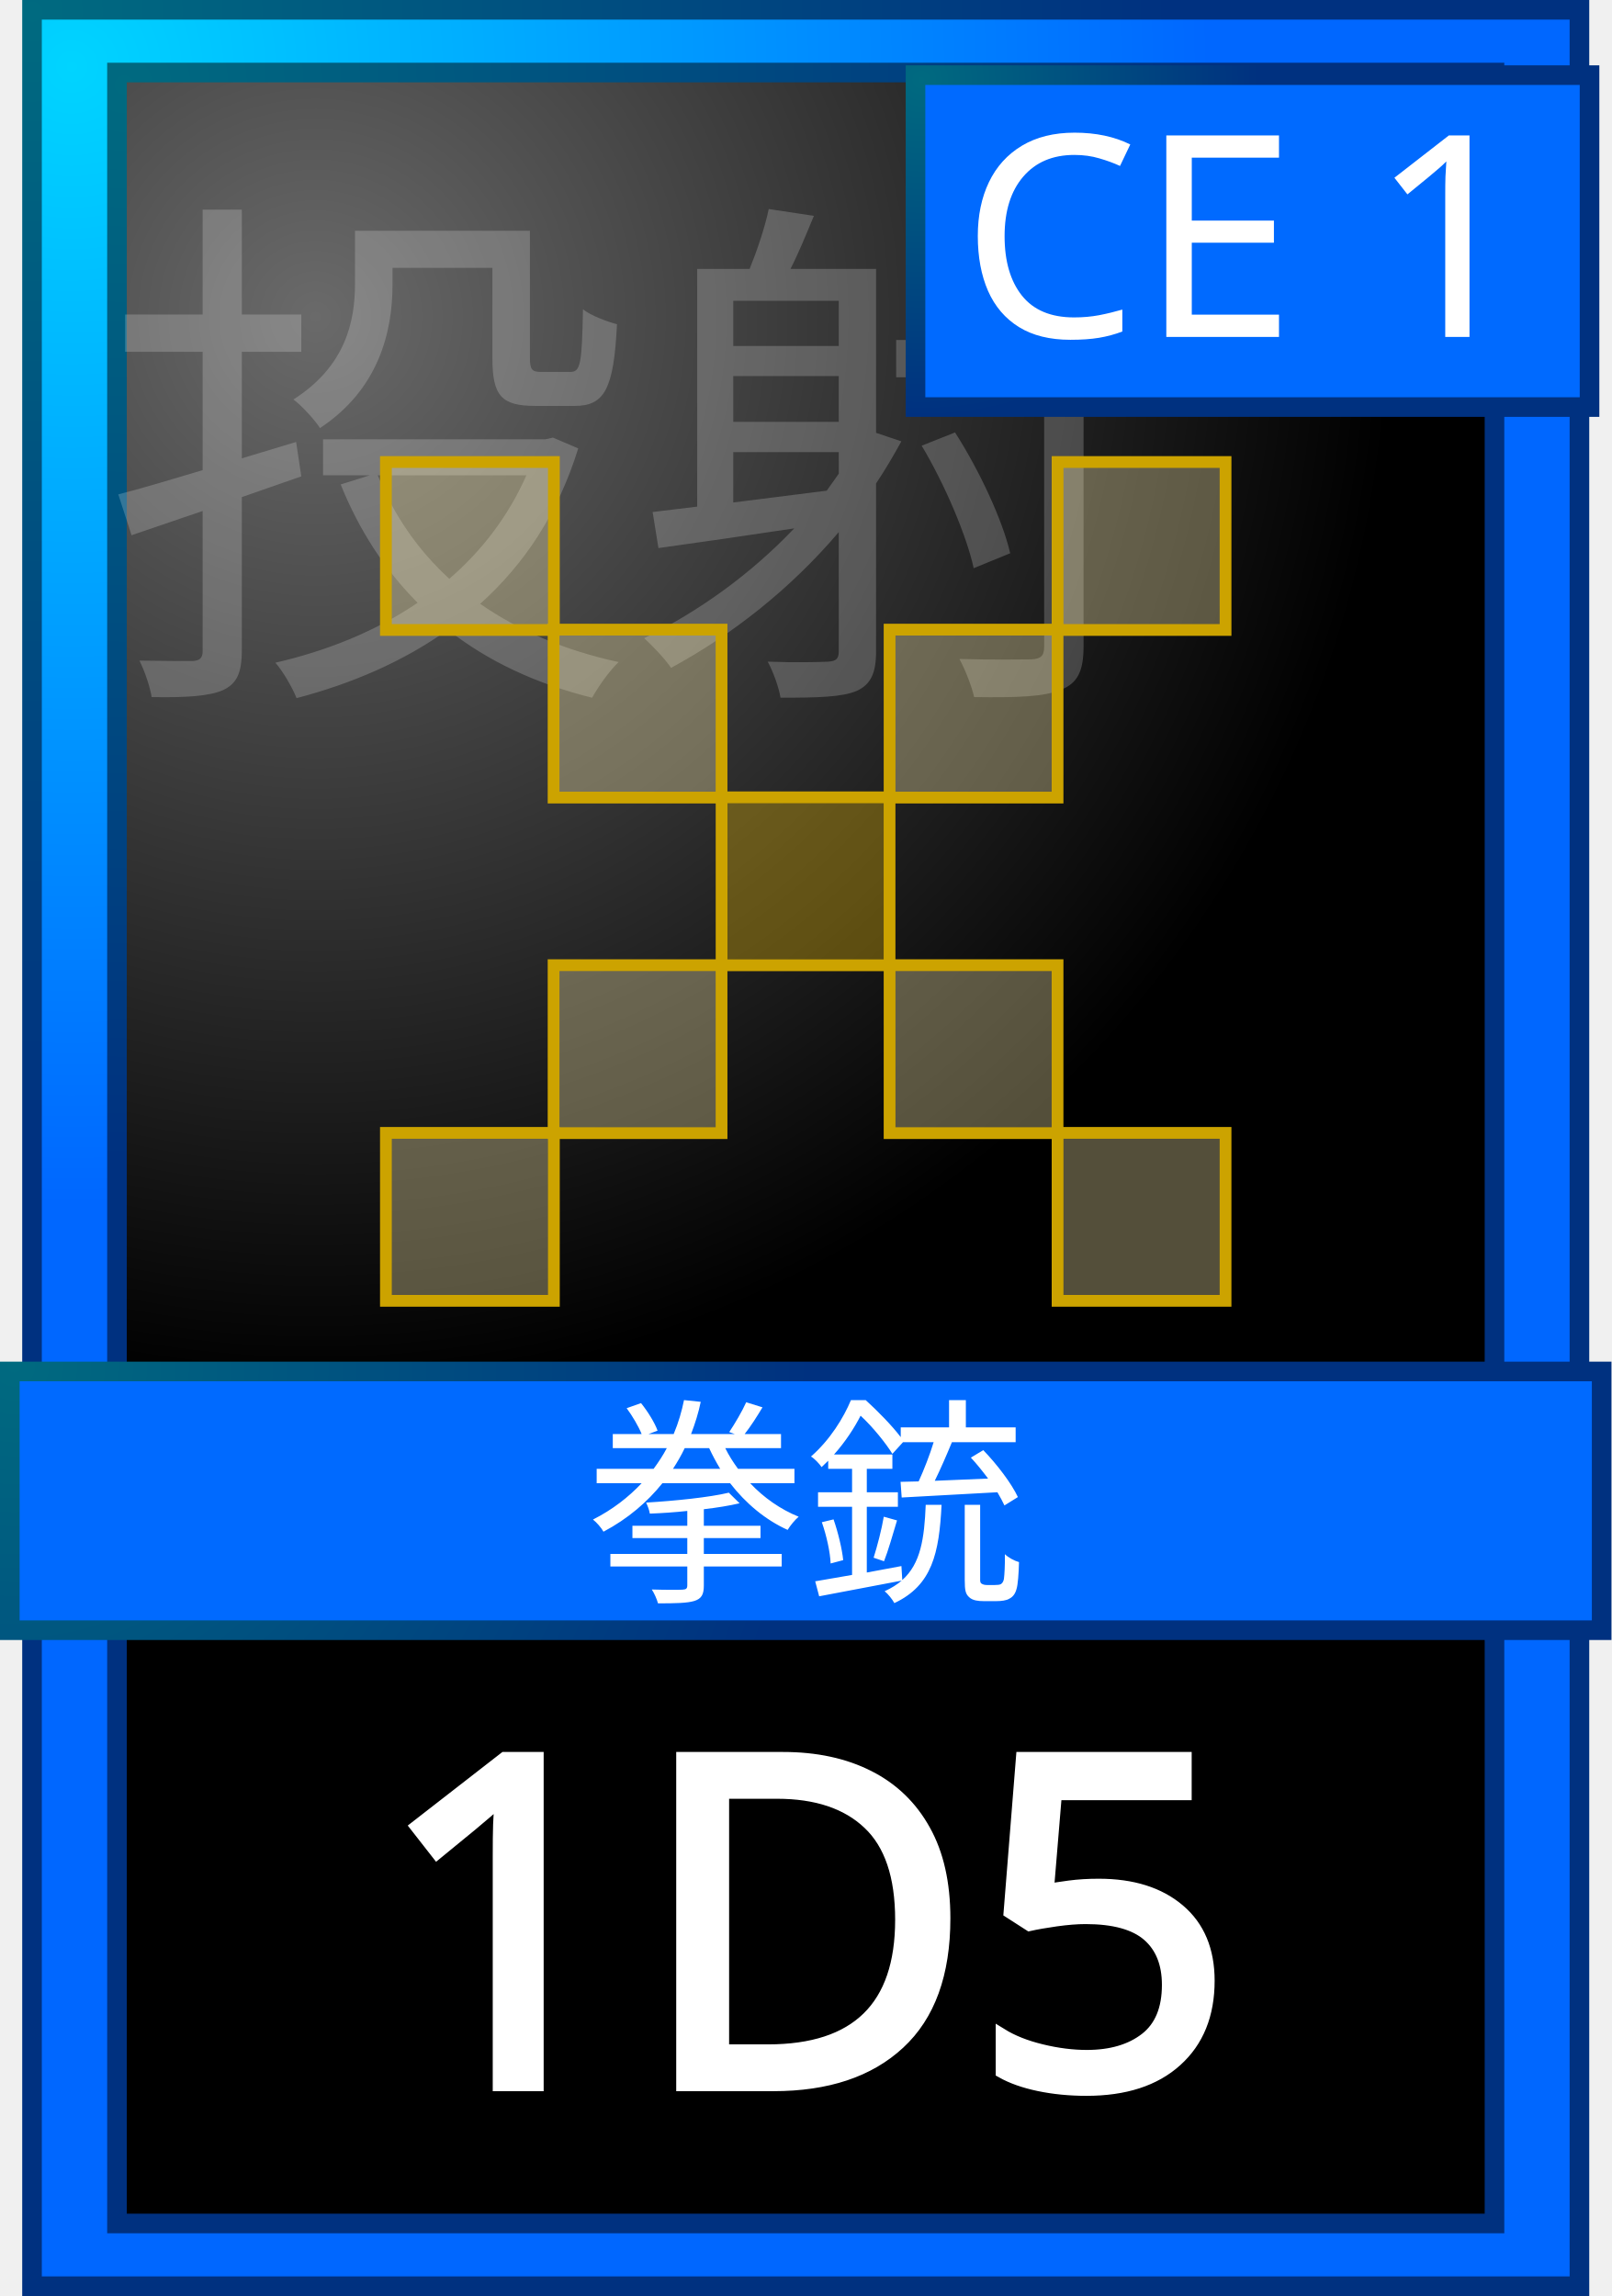
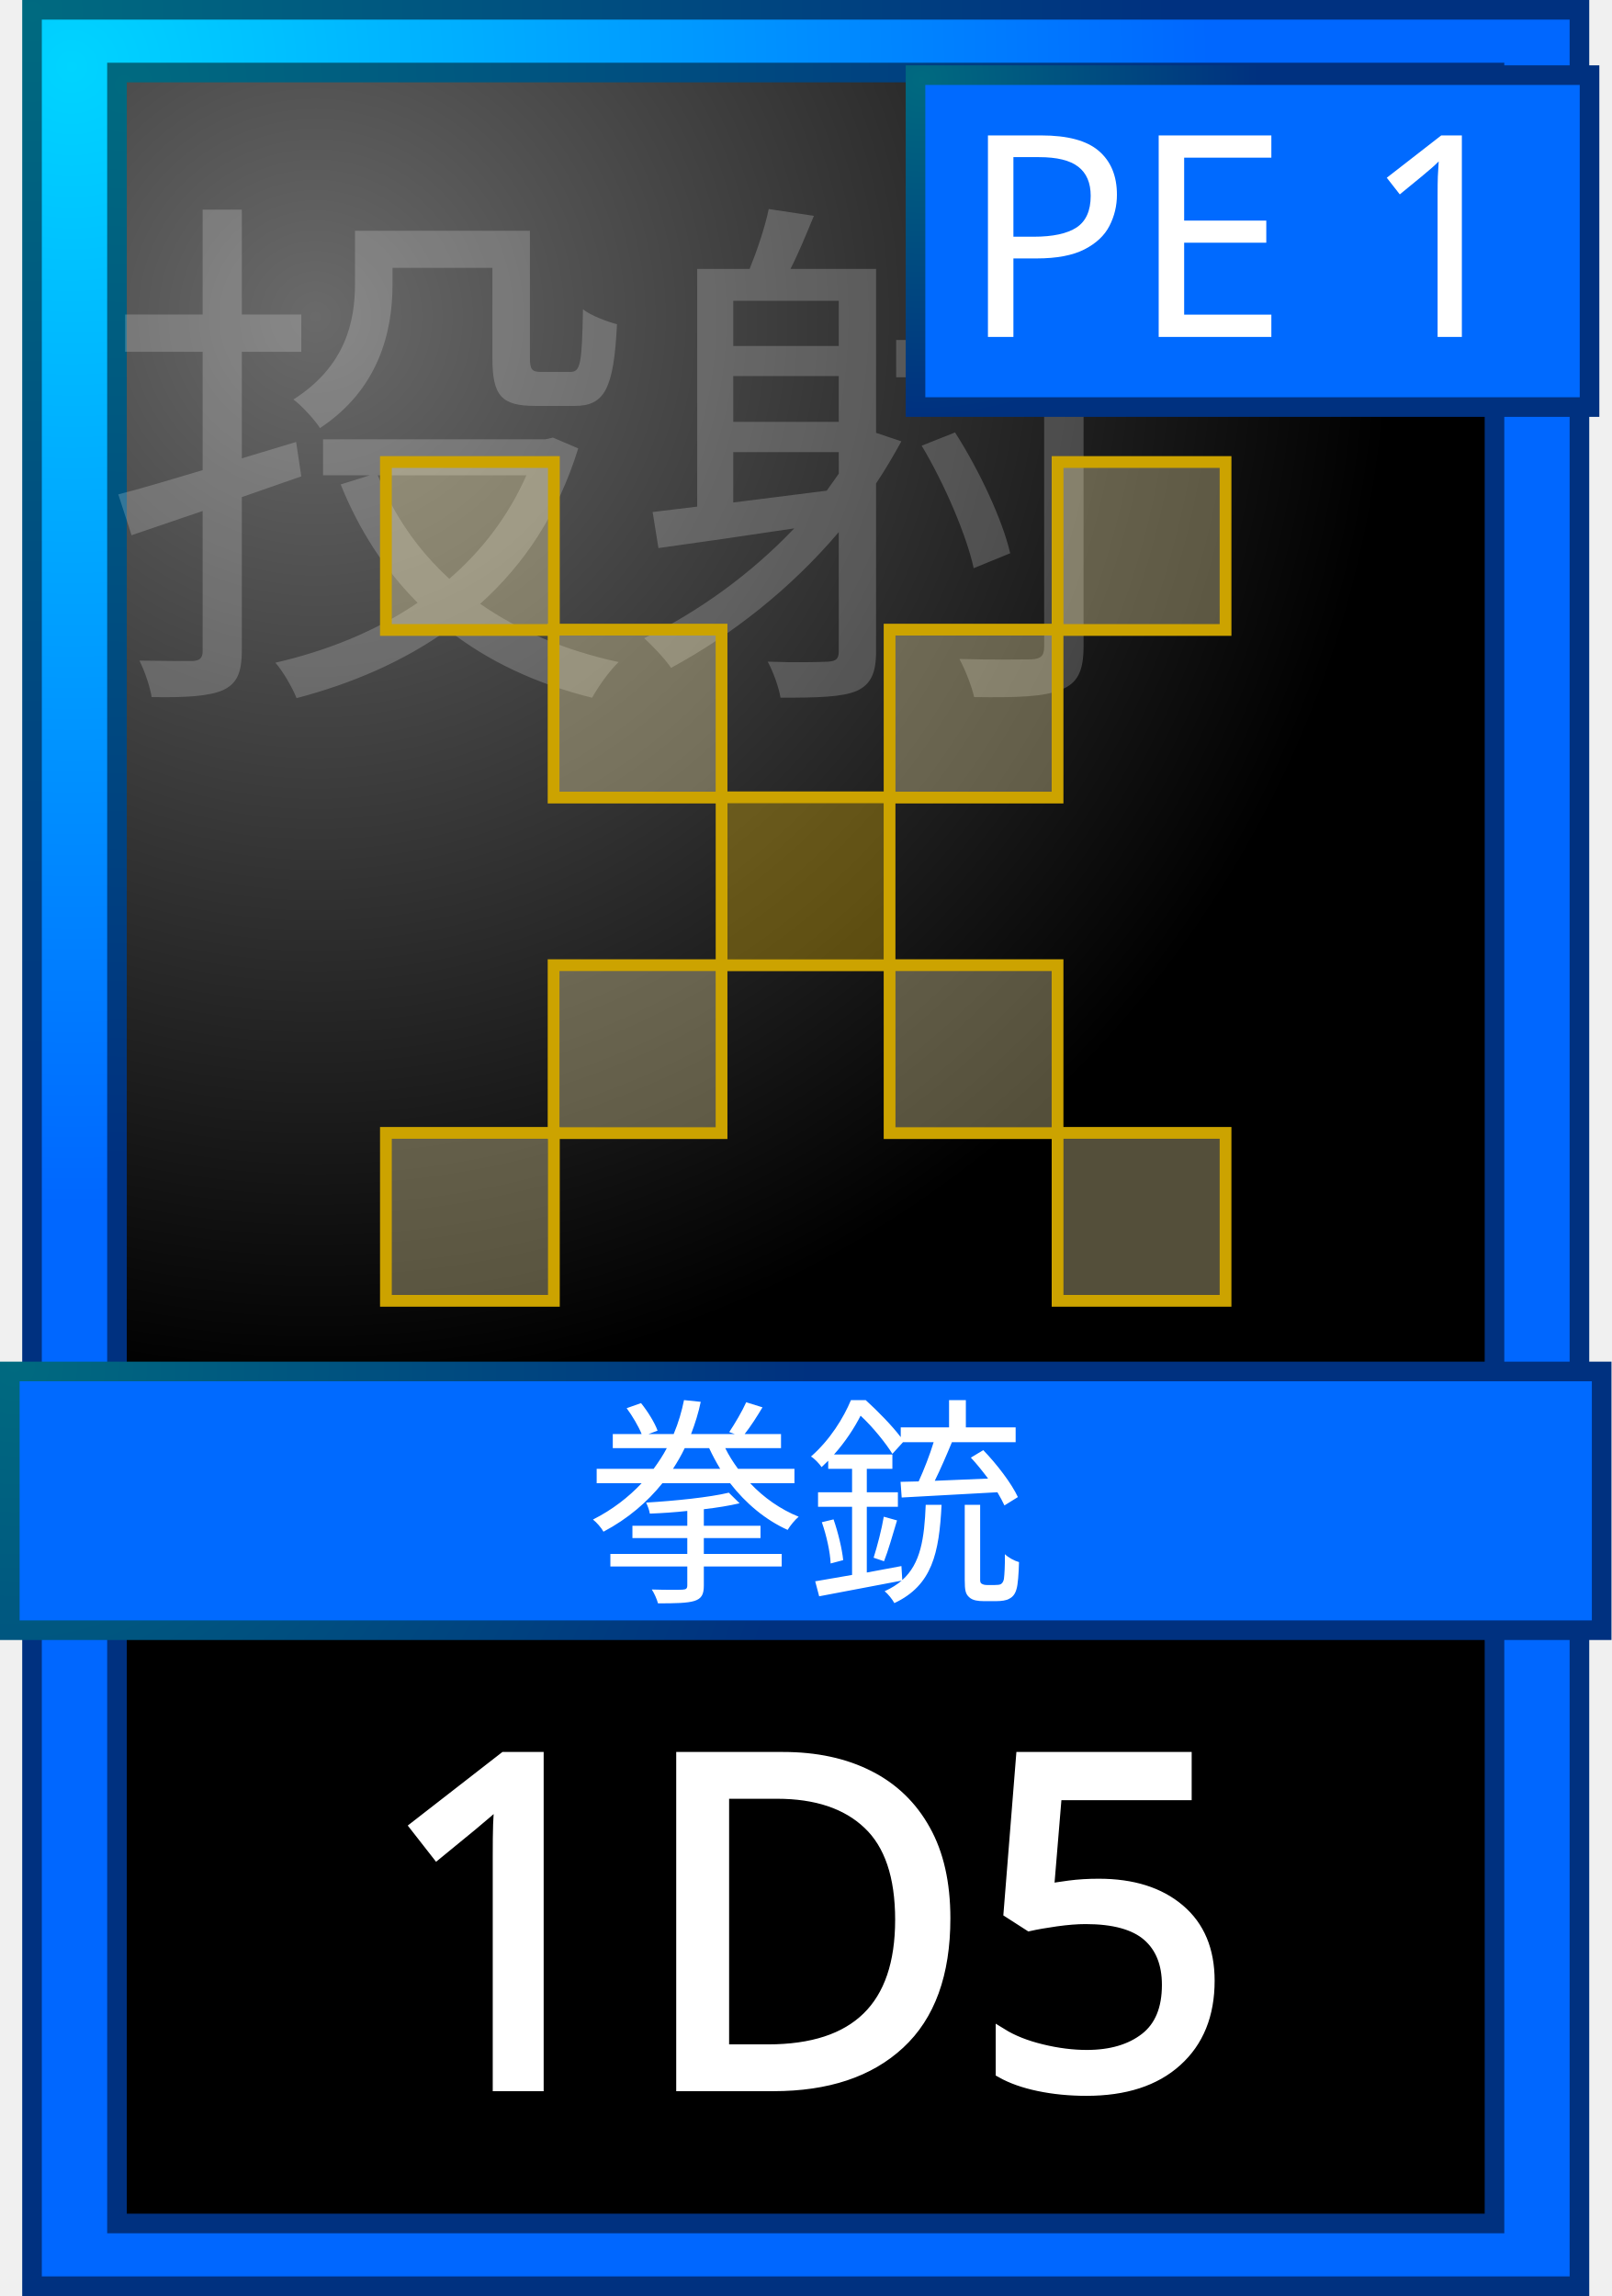
<svg xmlns="http://www.w3.org/2000/svg" version="1.1" width="205.5" height="292.833" viewBox="0,0,205.5,292.833">
  <defs>
    <radialGradient cx="146.417" cy="42.083" r="145.167" gradientUnits="userSpaceOnUse" id="color-1">
      <stop offset="0" stop-color="#00d4ff" />
      <stop offset="1" stop-color="#0067ff" />
    </radialGradient>
    <radialGradient cx="141.417" cy="35.083" r="145.167" gradientUnits="userSpaceOnUse" id="color-2">
      <stop offset="0" stop-color="#006a80" />
      <stop offset="1" stop-color="#003180" />
    </radialGradient>
    <radialGradient cx="177.5" cy="74" r="137.167" gradientUnits="userSpaceOnUse" id="color-3">
      <stop offset="0" stop-color="#6a6a6a" />
      <stop offset="1" stop-color="#000000" />
    </radialGradient>
    <radialGradient cx="153.083" cy="44.417" r="137.167" gradientUnits="userSpaceOnUse" id="color-4">
      <stop offset="0" stop-color="#006a80" />
      <stop offset="1" stop-color="#003180" />
    </radialGradient>
    <radialGradient cx="254.75" cy="43.75" r="42.977" gradientUnits="userSpaceOnUse" id="color-5">
      <stop offset="0" stop-color="#006a80" />
      <stop offset="1" stop-color="#003180" />
    </radialGradient>
    <radialGradient cx="139.083" cy="207.75" r="101.5" gradientUnits="userSpaceOnUse" id="color-6">
      <stop offset="0" stop-color="#006a80" />
      <stop offset="1" stop-color="#003180" />
    </radialGradient>
  </defs>
-   <g transform="translate(-137.25,-33.58333)">
-     <g stroke-miterlimit="10">
+   <g transform="translate(-137.25,-33.58331)">
+     <g data-paper-data="{&quot;isPaintingLayer&quot;:true}" fill-rule="nonzero" stroke-linecap="butt" stroke-linejoin="miter" stroke-miterlimit="10" stroke-dasharray="" stroke-dashoffset="0" style="mix-blend-mode: normal">
      <path d="M141.333,325.167v-290.333h197.333v290.333z" fill="url(#color-1)" stroke="url(#color-2)" stroke-width="2.5" />
      <path d="M152.167,317.167v-274.333h175.667v274.333z" fill="url(#color-3)" stroke="url(#color-4)" stroke-width="2.5" />
-       <text transform="translate(150.1667,117.1508) scale(1.69167,1.69167)" font-size="40" xml:space="preserve" fill-opacity="0.2" fill="#ffffff" stroke="none" stroke-width="1" font-family="Serif" font-weight="normal" text-anchor="start">
+       <text transform="translate(150.1667,117.1508) scale(1.69167,1.69167)" font-size="40" xml:space="preserve" fill-opacity="0.2" fill="#ffffff" fill-rule="nonzero" stroke="none" stroke-width="1" stroke-linecap="butt" stroke-linejoin="miter" stroke-miterlimit="10" stroke-dasharray="" stroke-dashoffset="0" font-family="Serif" font-weight="normal" text-anchor="start" style="mix-blend-mode: normal">
        <tspan x="0" dy="0">投射</tspan>
      </text>
-       <text transform="translate(185.0632,299.5611) scale(1.46342,1.46342)" font-size="40" xml:space="preserve" fill="#ffffff" stroke="#ffffff" stroke-width="1" font-family="Sans Serif" font-weight="normal" text-anchor="start">
+       <text transform="translate(185.0632,299.5611) scale(1.46342,1.46342)" font-size="40" xml:space="preserve" fill="#ffffff" fill-rule="nonzero" stroke="#ffffff" stroke-width="1" stroke-linecap="butt" stroke-linejoin="miter" stroke-miterlimit="10" stroke-dasharray="" stroke-dashoffset="0" font-family="Sans Serif" font-weight="normal" text-anchor="start" style="mix-blend-mode: normal">
        <tspan x="0" dy="0">1D5</tspan>
      </text>
      <path d="M254,85.5v-42.333h85.954v42.333z" fill="#006aff" stroke="url(#color-5)" stroke-width="2.5" />
-       <text transform="translate(259.75,76.55452) scale(0.89977,0.89977)" font-size="40" xml:space="preserve" fill="#ffffff" stroke="none" stroke-width="1" font-family="Sans Serif" font-weight="normal" text-anchor="start">
-         <tspan x="0" dy="0">CE 1</tspan>
+       <text transform="translate(259.75,76.5545) scale(0.89977,0.89977)" font-size="40" xml:space="preserve" fill="#ffffff" fill-rule="nonzero" stroke="none" stroke-width="1" stroke-linecap="butt" stroke-linejoin="miter" stroke-miterlimit="10" stroke-dasharray="" stroke-dashoffset="0" font-family="Sans Serif" font-weight="normal" text-anchor="start" style="mix-blend-mode: normal">
+         <tspan x="0" dy="0">PE 1</tspan>
      </text>
      <path d="M138.5,241.5v-33h203v33z" fill="#006aff" stroke="url(#color-6)" stroke-width="2.5" />
-       <text transform="translate(211.8796,235.7695) scale(0.70301,0.70301)" font-size="40" xml:space="preserve" fill="#ffffff" stroke="none" stroke-width="1" font-family="Sans Serif" font-weight="normal" text-anchor="start">
+       <text transform="translate(211.8796,235.7695) scale(0.70301,0.70301)" font-size="40" xml:space="preserve" fill="#ffffff" fill-rule="nonzero" stroke="none" stroke-width="1" stroke-linecap="butt" stroke-linejoin="miter" stroke-miterlimit="10" stroke-dasharray="" stroke-dashoffset="0" font-family="Sans Serif" font-weight="normal" text-anchor="start" style="mix-blend-mode: normal">
        <tspan x="0" dy="0">拳銃</tspan>
      </text>
      <g stroke="#cca300" stroke-width="1.5">
        <path d="M293.537,199.491h-21.42v-21.42h21.42z" fill-opacity="0.329" fill="#fff0b0" />
        <path d="M293.537,113.929h-21.42v-21.42h21.42z" fill-opacity="0.329" fill="#fff0b0" />
        <path d="M229.265,178.102h-21.42v-21.42h21.42z" fill-opacity="0.329" fill="#fff0b0" />
        <path d="M272.113,178.102h-21.42v-21.42h21.42z" fill-opacity="0.329" fill="#fff0b0" />
        <path d="M229.265,135.306h-21.42v-21.42h21.42z" fill-opacity="0.329" fill="#fff0b0" />
        <path d="M272.113,135.306h-21.42v-21.42h21.42z" fill-opacity="0.329" fill="#fff0b0" />
        <path d="M250.689,156.695h-21.42v-21.42h21.42z" fill-opacity="0.302" fill="#ffcc00" />
        <path d="M207.883,199.491h-21.42v-21.42h21.42z" fill-opacity="0.329" fill="#fff0b0" />
        <path d="M207.883,113.929h-21.42v-21.42h21.42z" fill-opacity="0.329" fill="#fff0b0" />
      </g>
    </g>
  </g>
</svg>
